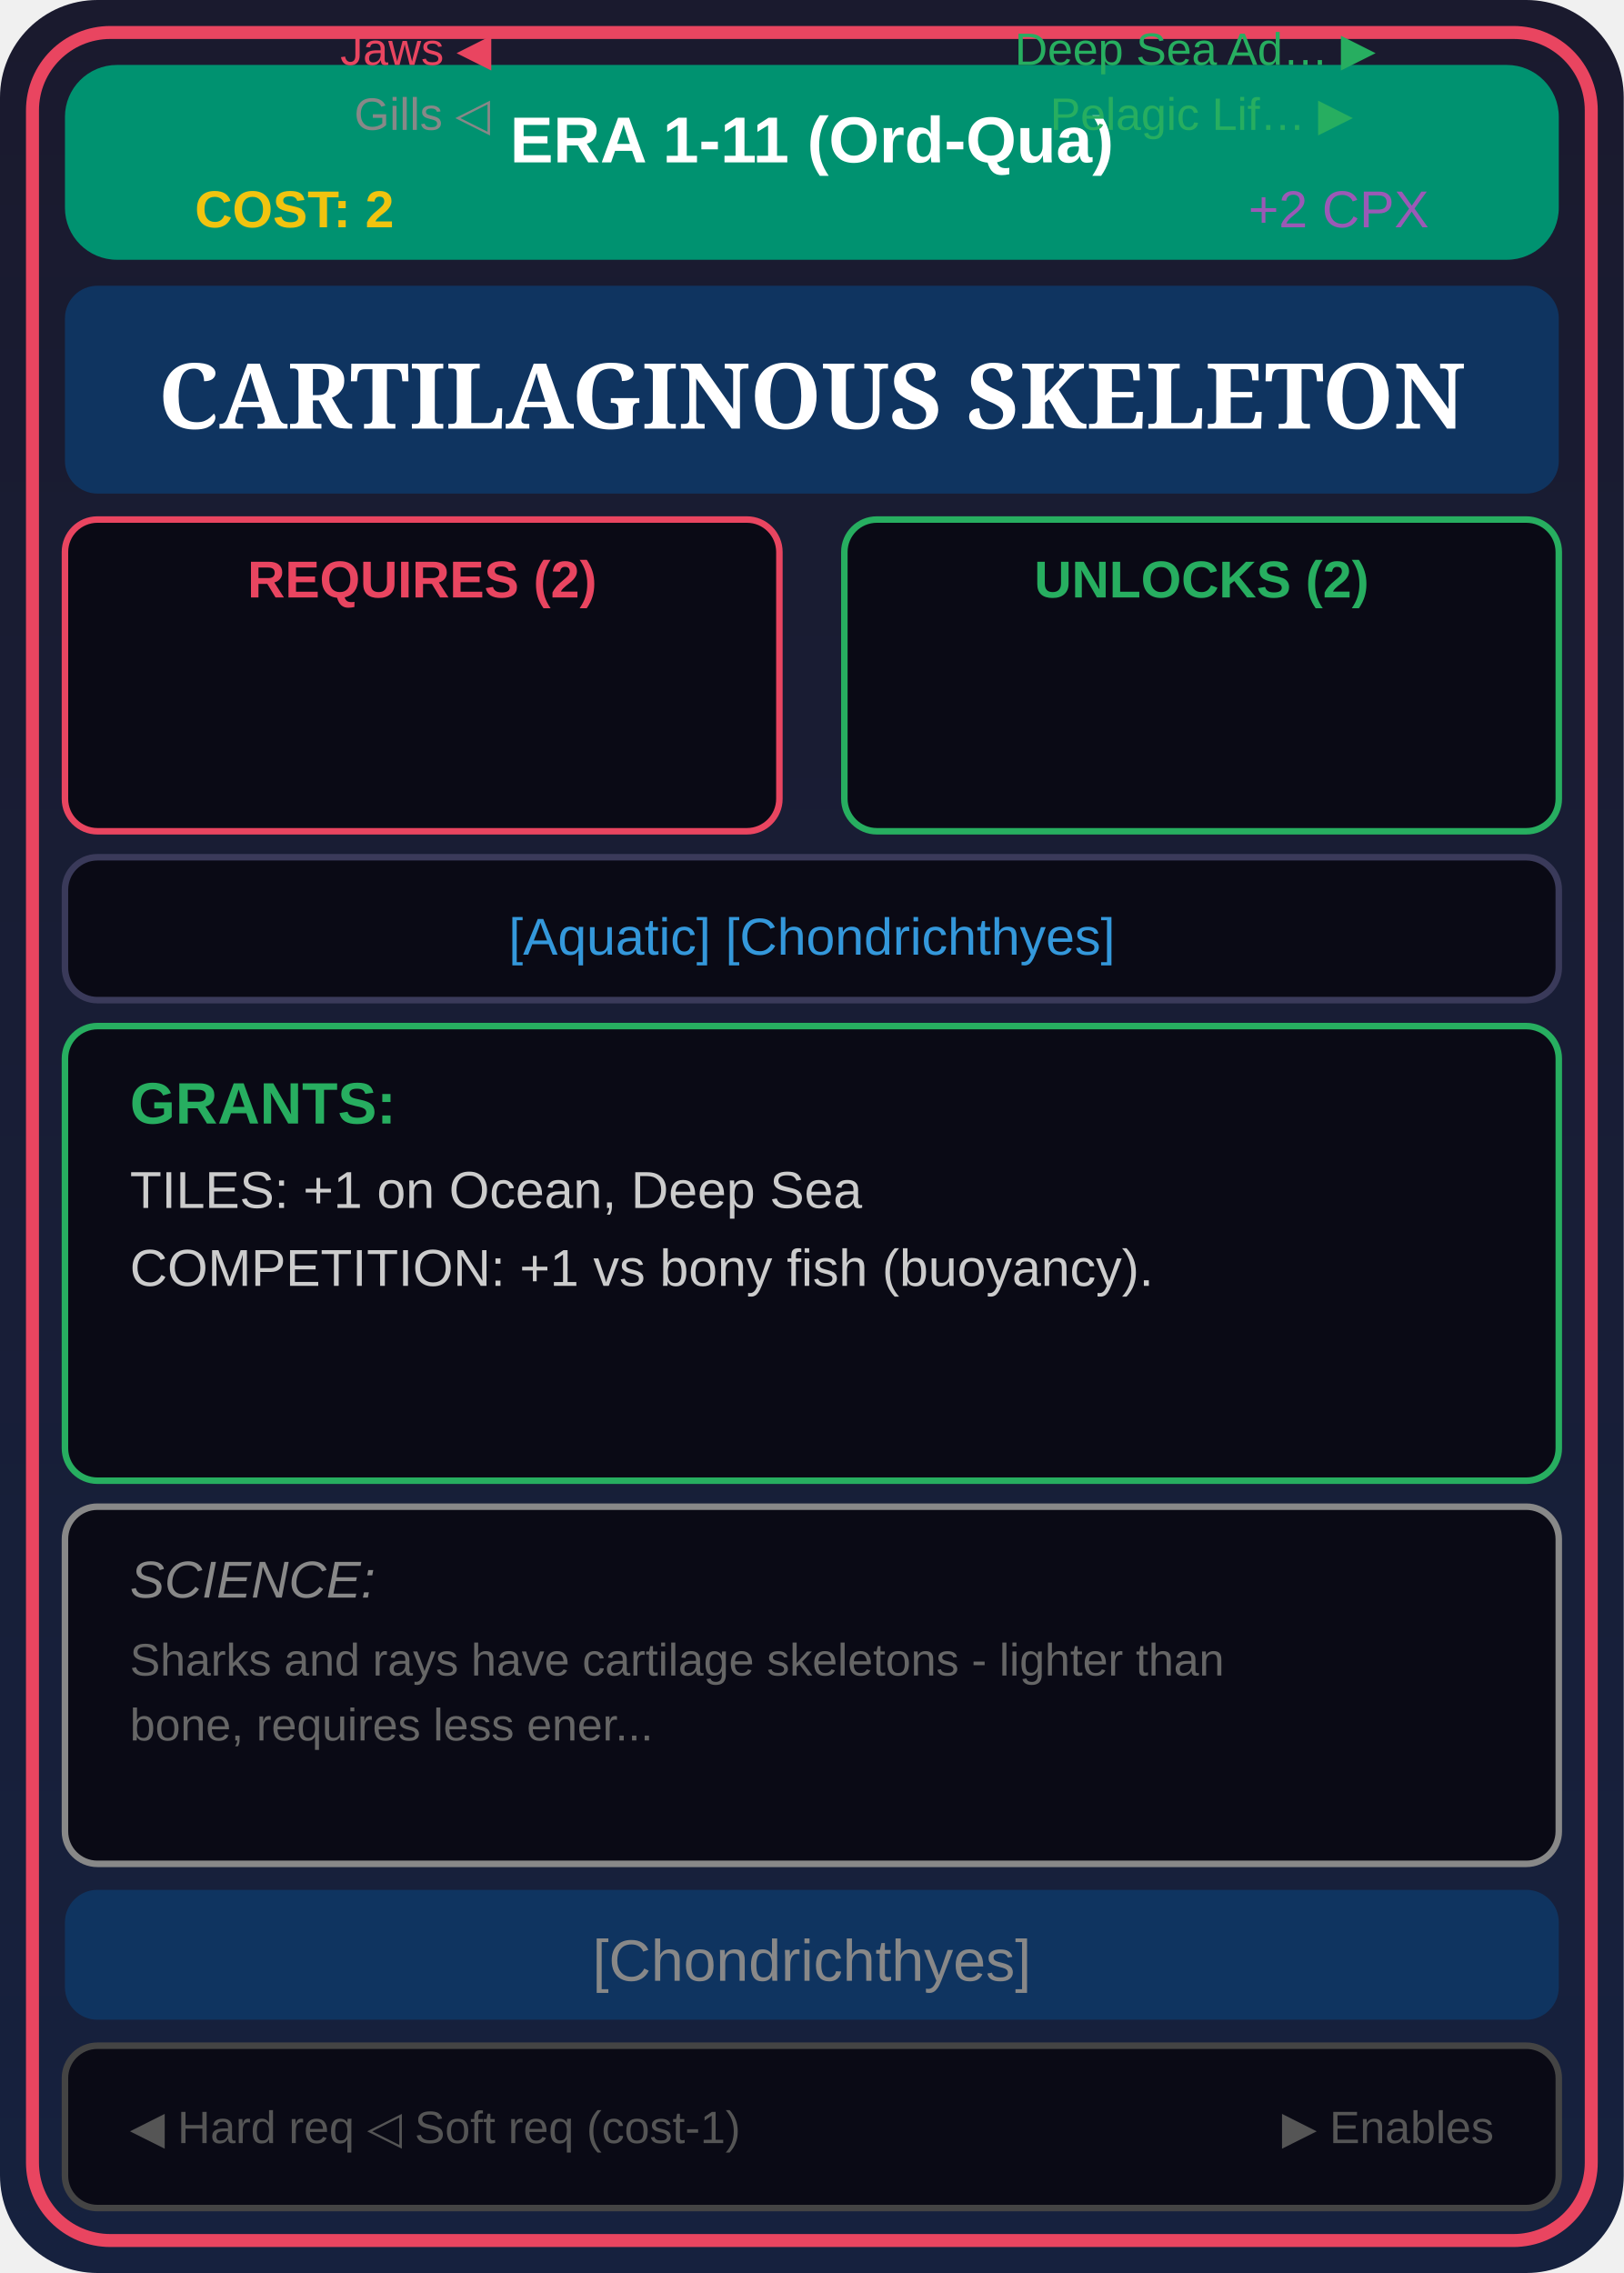
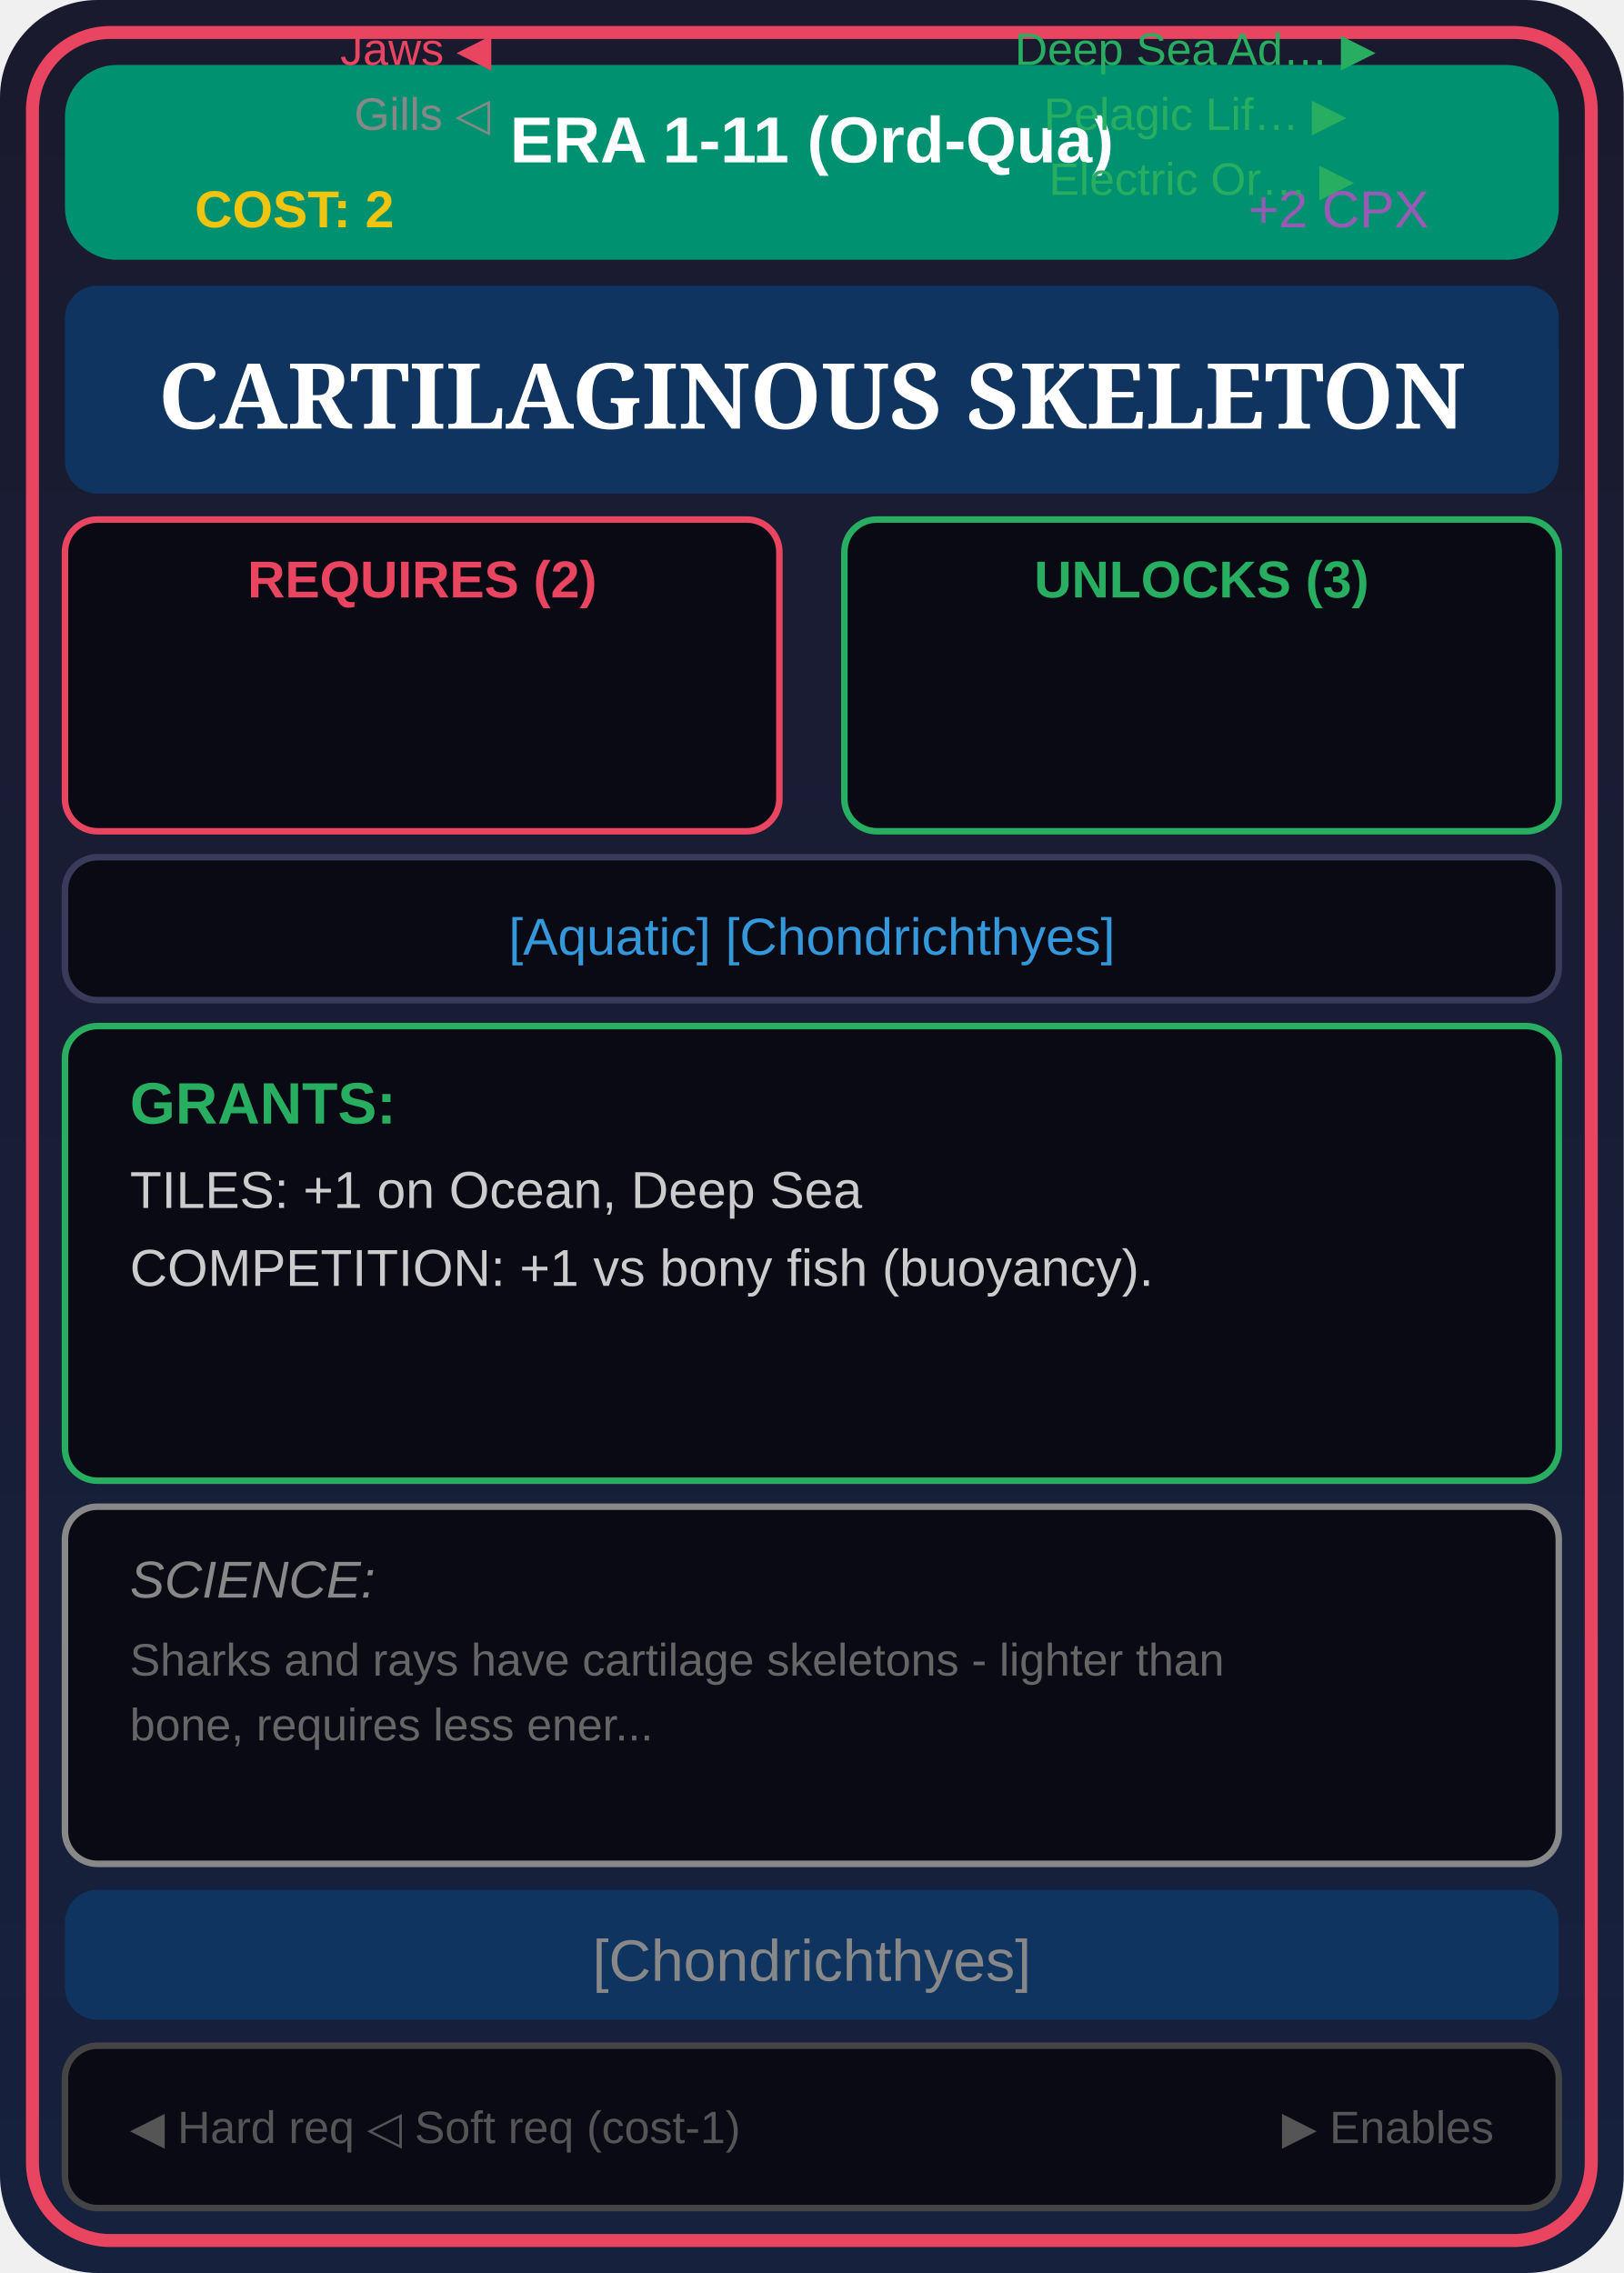
<svg xmlns="http://www.w3.org/2000/svg" viewBox="0 0 250 350" width="250" height="350">
  <defs>
    <linearGradient id="cardBg" x1="0%" y1="0%" x2="0%" y2="100%">
      <stop offset="0%" style="stop-color:#1a1a2e" />
      <stop offset="100%" style="stop-color:#16213e" />
    </linearGradient>
    <linearGradient id="eraGrad" x1="0%" y1="0%" x2="100%" y2="0%">
      <stop offset="0%" style="stop-color:#009270" />
      <stop offset="100%" style="stop-color:#009270" />
    </linearGradient>
  </defs>
  <rect width="250" height="350" fill="url(#cardBg)" rx="15" />
  <rect x="5" y="5" width="240" height="340" fill="none" stroke="#e94560" stroke-width="2" rx="12" />
  <rect x="10" y="10" width="230" height="30" fill="url(#eraGrad)" rx="8" />
  <text x="125" y="25" font-family="Arial" font-size="10" fill="#ffffff" text-anchor="middle" font-weight="bold">ERA 1-11 (Ord-Qua)</text>
  <text x="30" y="35" font-family="Arial" font-size="8" fill="#f1c40f" font-weight="bold">COST: 2</text>
  <text x="220" y="35" font-family="Arial" font-size="8" fill="#9b59b6" text-anchor="end">+2 CPX</text>
  <rect x="10" y="44" width="230" height="32" fill="#0f3460" rx="5" />
  <text x="125" y="66" font-family="Georgia" font-size="14" fill="#fff" text-anchor="middle" font-weight="bold">CARTILAGINOUS SKELETON</text>
  <rect x="10" y="80" width="110" height="48" fill="#0a0a15" stroke="#e94560" rx="5" />
  <text x="65" y="92" font-family="Arial" font-size="8" fill="#e94560" text-anchor="middle" font-weight="bold">REQUIRES (2)</text>
  <text font-family="Arial" font-size="7" text-anchor="middle">
    <tspan x="65" dy="10" fill="#e94560">Jaws ◀</tspan>
    <tspan x="65" dy="10" fill="#888">Gills ◁</tspan>
  </text>
  <rect x="130" y="80" width="110" height="48" fill="#0a0a15" stroke="#27ae60" rx="5" />
-   <text x="185" y="92" font-family="Arial" font-size="8" fill="#27ae60" text-anchor="middle" font-weight="bold">UNLOCKS (2)</text>
+   <text x="185" y="92" font-family="Arial" font-size="8" fill="#27ae60" text-anchor="middle" font-weight="bold">UNLOCKS (3)</text>
  <text font-family="Arial" font-size="7" text-anchor="middle">
    <tspan x="185" dy="10" fill="#27ae60">Deep Sea Ad… ▶</tspan>
    <tspan x="185" dy="10" fill="#27ae60">Pelagic Lif… ▶</tspan>
+     <tspan x="185" dy="10" fill="#27ae60">Electric Or… ▶</tspan>
  </text>
  <rect x="10" y="132" width="230" height="22" fill="#0a0a15" stroke="#3a3a5a" rx="5" />
  <text x="125" y="147" font-family="Arial" font-size="8" fill="#3498db" text-anchor="middle">[Aquatic] [Chondrichthyes]</text>
  <rect x="10" y="158" width="230" height="70" fill="#0a0a15" stroke="#27ae60" rx="5" />
  <text x="20" y="173" font-family="Arial" font-size="9" fill="#27ae60" font-weight="bold">GRANTS:</text>
  <text x="20" y="186" font-family="Arial" font-size="8" fill="#ccc">TILES: +1 on Ocean, Deep Sea</text>
  <text x="20" y="198" font-family="Arial" font-size="8" fill="#ccc">COMPETITION: +1 vs bony fish (buoyancy).</text>
  <text x="20" y="210" font-family="Arial" font-size="8" fill="#ccc" />
  <rect x="10" y="232" width="230" height="55" fill="#0a0a15" stroke="#888" rx="5" />
  <text x="20" y="246" font-family="Arial" font-size="8" fill="#888" font-style="italic">SCIENCE:</text>
  <text x="20" y="258" font-family="Arial" font-size="7" fill="#666">Sharks and rays have cartilage skeletons - lighter than</text>
  <text x="20" y="268" font-family="Arial" font-size="7" fill="#666"> bone, requires less ener...</text>
  <rect x="10" y="291" width="230" height="20" fill="#0f3460" rx="5" />
  <text x="125" y="305" font-family="Arial" font-size="9" fill="#888" text-anchor="middle">[Chondrichthyes]</text>
  <rect x="10" y="315" width="230" height="25" fill="#0a0a15" stroke="#444" rx="5" />
  <text x="20" y="330" font-family="Arial" font-size="7" fill="#555">◀ Hard req  ◁ Soft req (cost-1)</text>
  <text x="230" y="330" font-family="Arial" font-size="7" fill="#555" text-anchor="end">▶ Enables</text>
</svg>
